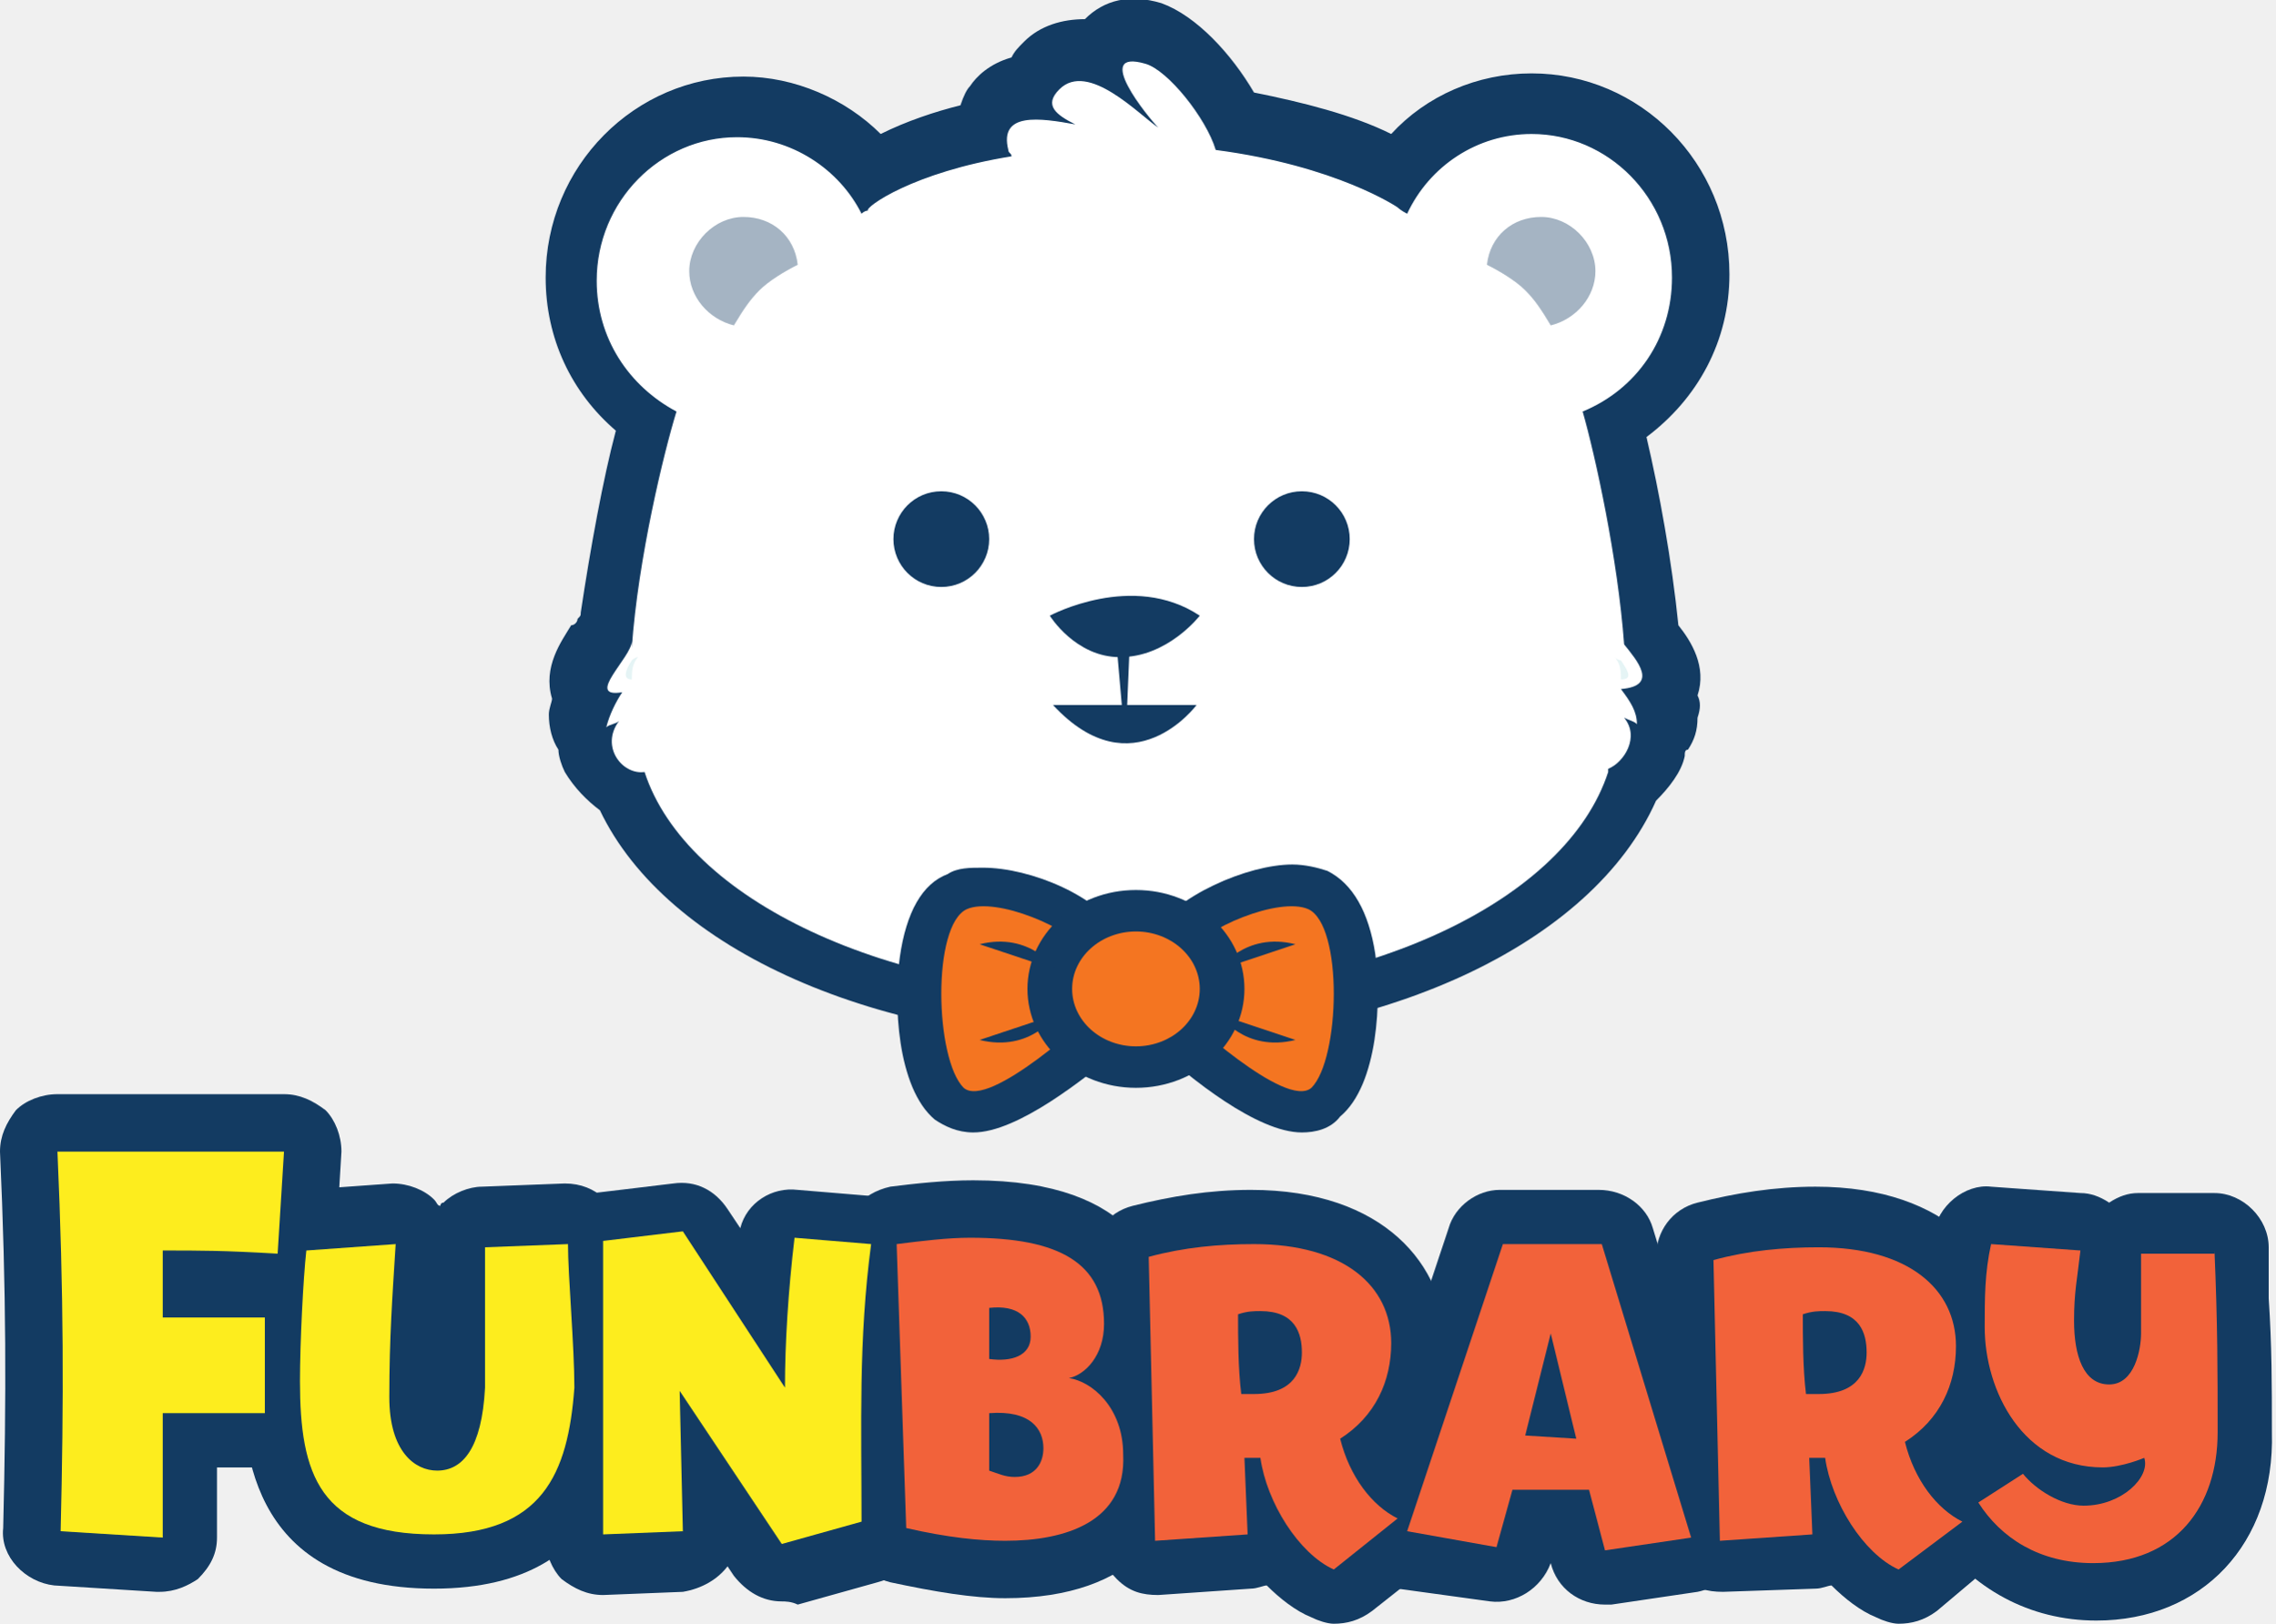
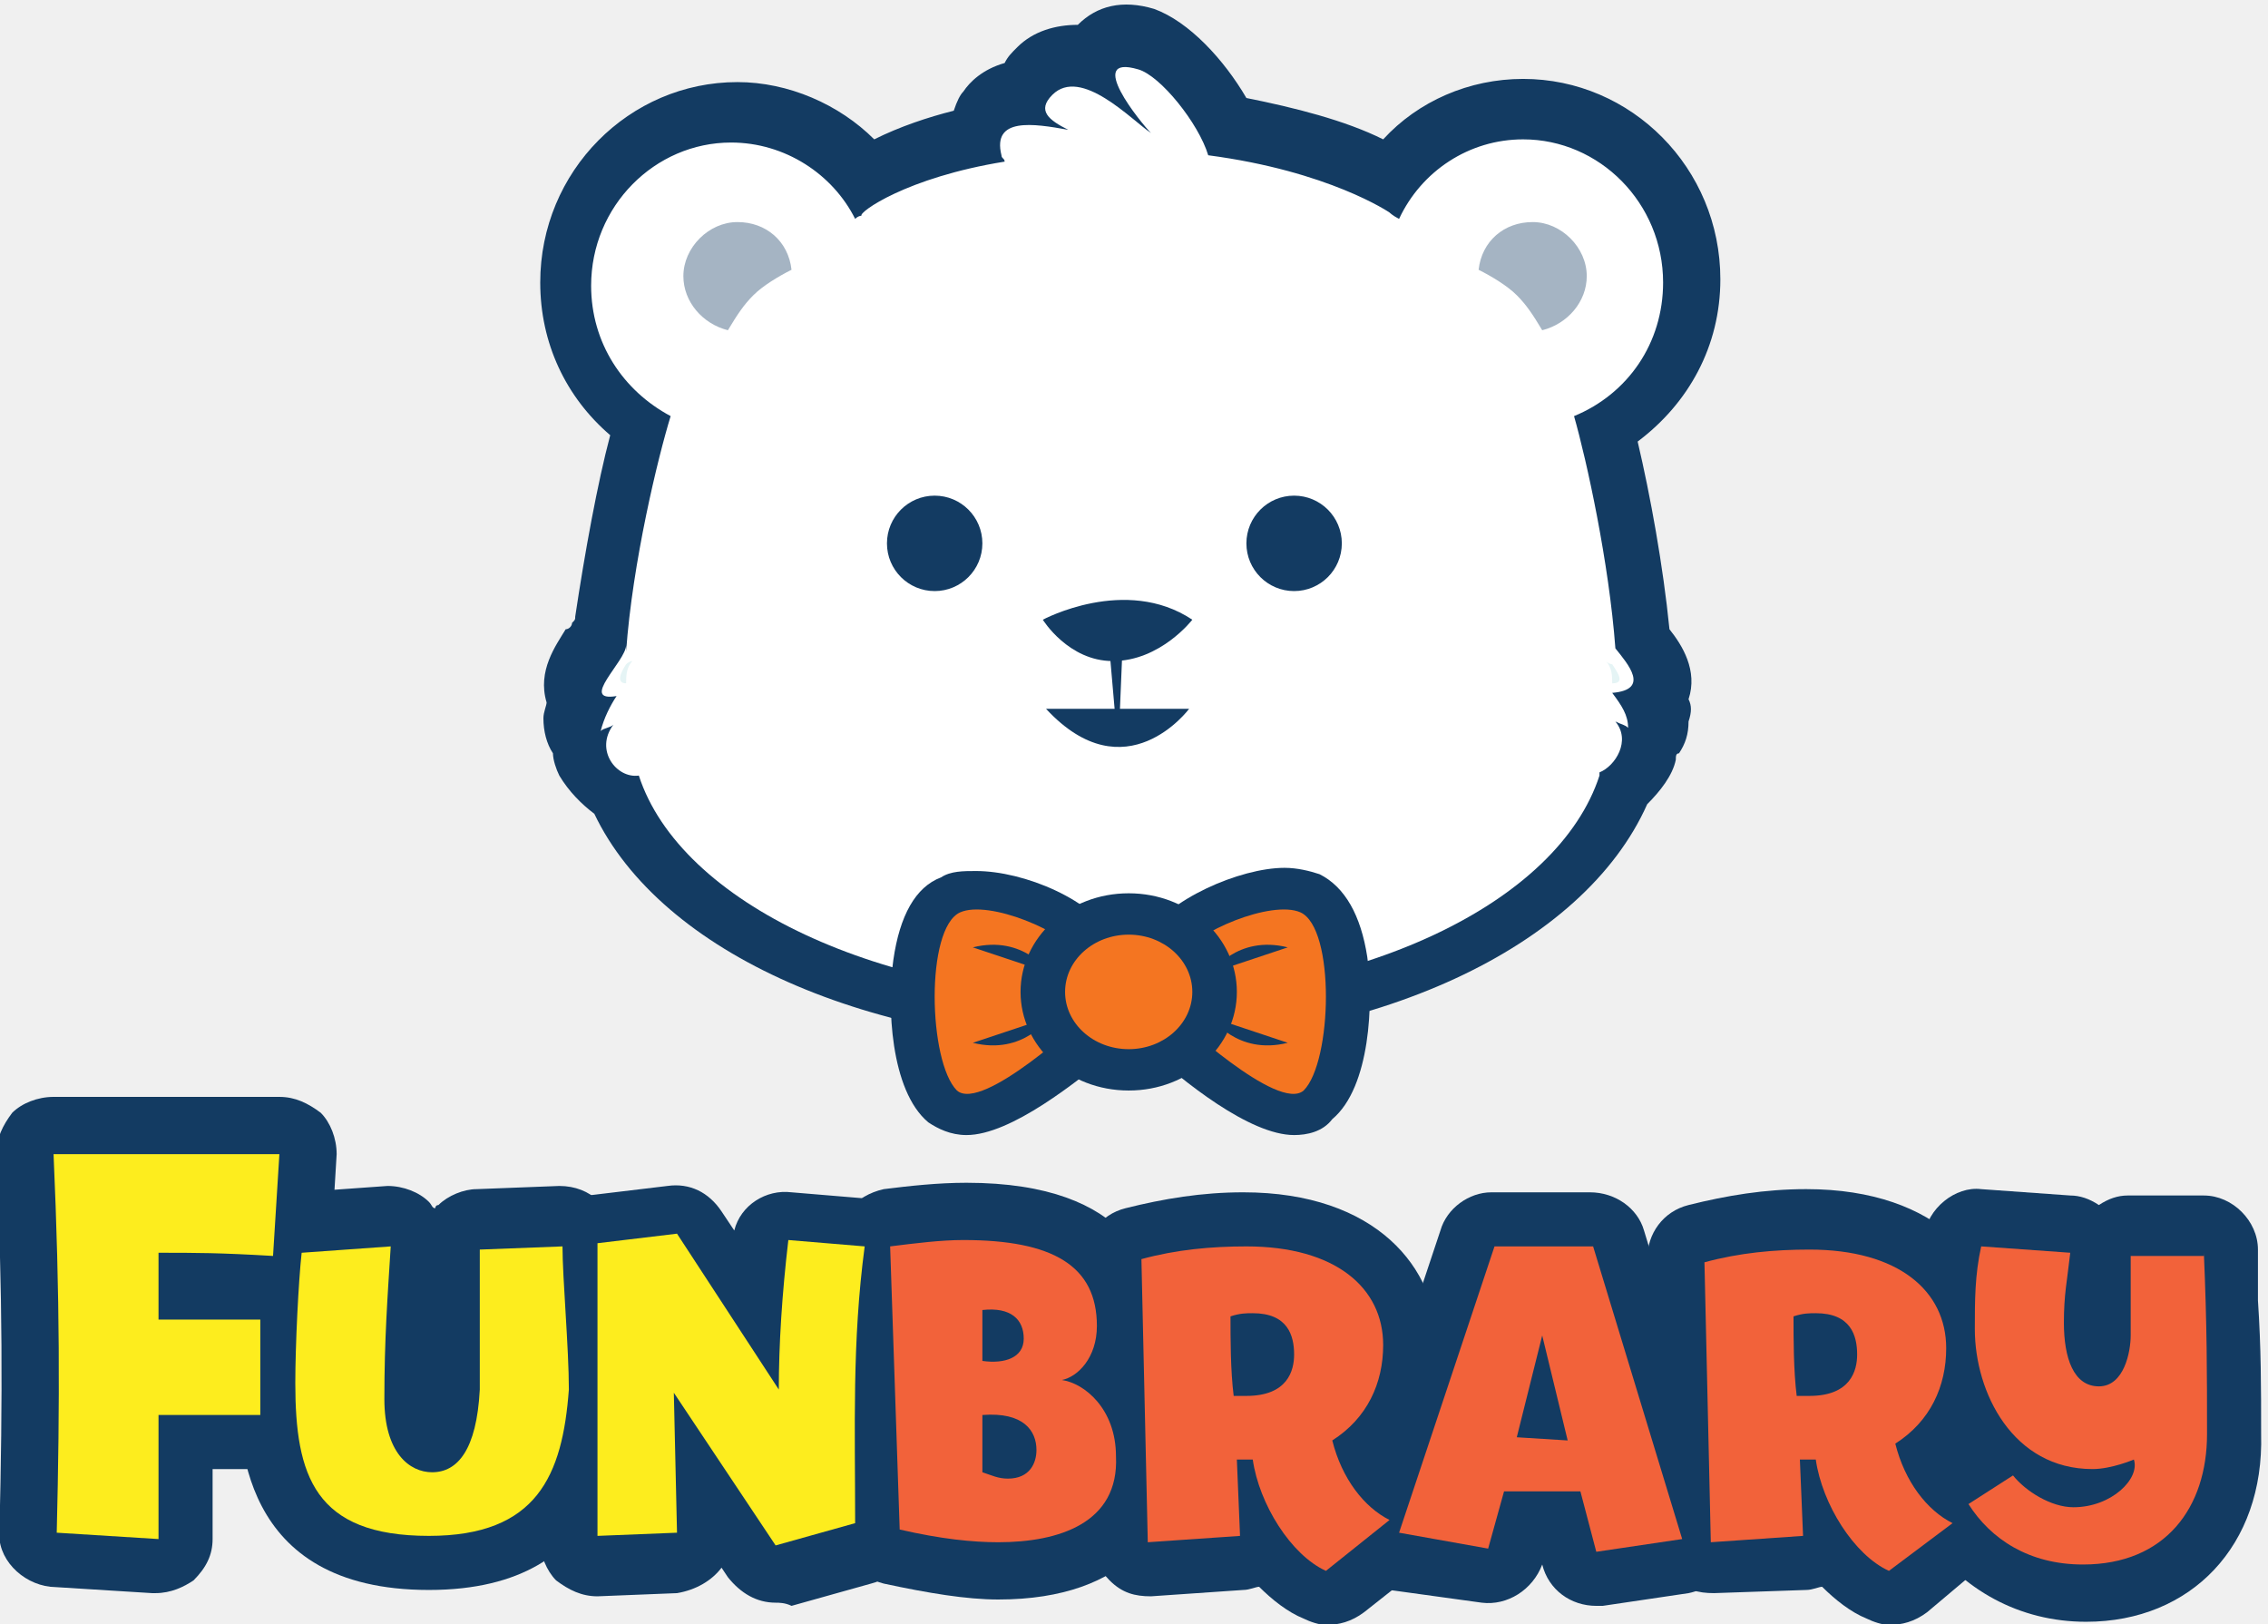
- <svg xmlns="http://www.w3.org/2000/svg" version="1.1" id="Layer_1" x="0px" y="0px" viewBox="0 0 71.3 50.9" enable-background="new 0 0 71.3 50.9" xml:space="preserve">
+ <svg xmlns="http://www.w3.org/2000/svg" version="1.1" id="Layer_1" x="0px" y="0px" width="612px" height="438px" viewBox="0 177 612 438" enable-background="new 0 177 612 438" xml:space="preserve">
  <g>
    <g>
      <g>
-         <path fill="#133B62" d="M5,49.9c0,0-0.1,0-0.1,0l-3.2-0.2c-0.9-0.1-1.7-0.9-1.6-1.8c0.1-4.1,0.1-7.4-0.1-11.8     c0-0.5,0.2-0.9,0.5-1.3c0.3-0.3,0.8-0.5,1.3-0.5l7.1,0c0,0,0,0,0,0c0.5,0,0.9,0.2,1.3,0.5c0.3,0.3,0.5,0.8,0.5,1.3l-0.2,3.3     c0,0.5-0.2,0.9-0.5,1.2C10,40.8,10,41,10,41.3v3c0,1-0.8,1.7-1.7,1.7c-0.5,0-1,0-1.5,0c0,0.3,0,0.5,0,0.8c0,0.4,0,0.8,0,1.4     c0,0.5-0.2,0.9-0.6,1.3C5.9,49.7,5.5,49.9,5,49.9z M3.6,42.3c0,0.3,0,0.6,0,1c0.1-0.2,0.3-0.4,0.5-0.5c-0.1-0.1-0.2-0.1-0.3-0.2     C3.8,42.5,3.7,42.4,3.6,42.3z M3.6,37.8c0,0.2,0,0.4,0,0.6c0.1-0.2,0.3-0.4,0.5-0.6L3.6,37.8z" />
-         <path fill="#133B62" d="M13.6,49.8c-6,0-6-4.8-6-6.6c0-0.9,0.1-2,0.1-3c0-0.5,0-0.9,0.1-1.2c0-0.9,0.7-1.6,1.7-1.7l2.8-0.2     c0.5,0,1,0.2,1.3,0.5c0.1,0.1,0.1,0.2,0.2,0.2c0,0,0-0.1,0.1-0.1c0.3-0.3,0.8-0.5,1.2-0.5l2.6-0.1c1,0,1.7,0.7,1.8,1.7l0,0.8     c0.1,1.2,0.1,2.7,0.1,3.8C19.5,45,19.5,49.8,13.6,49.8z" />
-         <path fill="#133B62" d="M24.5,50.2c-0.6,0-1.1-0.3-1.5-0.8l-0.2-0.3c-0.3,0.4-0.8,0.7-1.4,0.8l-2.5,0.1c-0.5,0-0.9-0.2-1.3-0.5     c-0.3-0.3-0.5-0.8-0.5-1.2l0-9.2c0-0.9,0.6-1.6,1.5-1.7l2.5-0.3c0.7-0.1,1.3,0.2,1.7,0.8l0.4,0.6c0.2-0.8,1-1.3,1.8-1.2l2.4,0.2     c0.5,0,0.9,0.3,1.2,0.6c0.3,0.4,0.4,0.8,0.4,1.3c-0.3,2.7-0.3,5.1-0.2,7.8l0,0.7c0,0.8-0.5,1.5-1.3,1.7l-2.5,0.7     C24.8,50.2,24.6,50.2,24.5,50.2z M24.5,45.2l0.8,1.2l0,0c0-0.4,0-0.9,0-1.3c-0.1,0-0.2,0.1-0.3,0.1     C24.8,45.2,24.7,45.2,24.5,45.2z M20.5,40.7l0,1.4c0.1,0,0.2-0.1,0.3-0.1c0.2-0.1,0.4-0.1,0.5-0.1L20.5,40.7z" />
-         <path fill="#133B62" d="M31.5,50.1c-1,0-2.2-0.2-3.6-0.5c-0.8-0.2-1.3-0.9-1.3-1.7l-0.2-8.9c0-0.9,0.6-1.6,1.5-1.8     c0.8-0.1,1.7-0.2,2.6-0.2c5.2,0,6,2.8,6,4.4c0,0.5-0.1,1-0.3,1.4c0.5,0.7,0.9,1.6,0.9,2.7C37.1,47.8,35.6,50.1,31.5,50.1z" />
-         <path fill="#133B62" d="M41.8,50.9c-0.2,0-0.5-0.1-0.7-0.2c-0.5-0.2-1-0.6-1.4-1c-0.1,0-0.3,0.1-0.5,0.1l-2.9,0.2     c-0.5,0-0.9-0.1-1.3-0.5c-0.3-0.3-0.6-0.8-0.6-1.2l-0.2-8.8c0-0.8,0.5-1.5,1.3-1.7c1.2-0.3,2.4-0.5,3.7-0.5     c4.2,0,6.1,2.4,6.1,4.8c0,1.3-0.5,2.6-1.3,3.5c0.2,0.2,0.3,0.4,0.6,0.5c0.5,0.3,0.8,0.8,0.9,1.4c0.1,0.6-0.2,1.1-0.6,1.5L43,50.5     C42.6,50.8,42.2,50.9,41.8,50.9z" />
-         <path fill="#133B62" d="M59.5,50.9c-0.2,0-0.5-0.1-0.7-0.2c-0.5-0.2-1-0.6-1.4-1c-0.1,0-0.3,0.1-0.5,0.1L54,49.9     c-0.5,0-0.9-0.1-1.3-0.5c-0.3-0.3-0.5-0.8-0.6-1.2l-0.2-8.8c0-0.8,0.5-1.5,1.3-1.7c1.2-0.3,2.4-0.5,3.7-0.5     c4.2,0,6.1,2.4,6.1,4.8c0,1.3-0.5,2.6-1.3,3.5c0.2,0.2,0.3,0.4,0.6,0.5c0.5,0.3,0.8,0.8,0.9,1.4c0.1,0.6-0.2,1.1-0.6,1.5     l-1.9,1.6C60.3,50.8,59.9,50.9,59.5,50.9z" />
-         <path fill="#133B62" d="M65.7,50.8c-2.1,0-3.9-1-5.1-2.7c-0.3-0.4-0.4-0.9-0.3-1.3c0.1-0.5,0.4-0.9,0.8-1.1l0.4-0.3     c-0.7-1.1-1.1-2.4-1.1-3.8c0-0.8,0-1.8,0.2-2.9c0.1-0.9,1-1.6,1.8-1.5l2.8,0.2c0.3,0,0.6,0.1,0.9,0.3c0.3-0.2,0.6-0.3,0.9-0.3     h2.4c0.9,0,1.7,0.8,1.7,1.7l0,1.6c0.1,1.5,0.1,2.7,0.1,4.2C71.3,48.4,69,50.8,65.7,50.8z" />
-         <path fill="#133B62" d="M50.3,50.3c-0.8,0-1.5-0.5-1.7-1.3v0c-0.3,0.8-1.1,1.3-1.9,1.2l-2.9-0.4c-0.5-0.1-1-0.4-1.2-0.8     c-0.3-0.4-0.3-1-0.2-1.5l3-9c0.2-0.7,0.9-1.2,1.6-1.2l3.1,0c0.8,0,1.5,0.5,1.7,1.2l2.8,9.2c0.1,0.5,0.1,1-0.2,1.4     c-0.3,0.4-0.7,0.7-1.2,0.8l-2.7,0.4C50.4,50.3,50.4,50.3,50.3,50.3z" />
+         <path fill="#133B62" d="M41.917,606.865h-0.858l-27.467-1.717C5.867,604.29-1,597.424-0.142,589.698     C0.717,554.506,0.717,526.181-1,488.414c0-4.292,1.717-7.726,4.292-11.159c2.575-2.574,6.867-4.291,11.159-4.291h60.942l0,0     c4.292,0,7.725,1.717,11.159,4.291c2.575,2.575,4.292,6.867,4.292,11.159l-1.717,28.325c0,4.292-1.716,7.725-4.292,10.3     c0,1.717,0,3.434,0,6.009v25.75c0,8.584-6.867,14.592-14.592,14.592c-4.292,0-8.583,0-12.875,0c0,2.575,0,4.292,0,6.867     c0,3.434,0,6.866,0,12.017c0,4.292-1.716,7.726-5.15,11.158C49.642,605.148,46.209,606.865,41.917,606.865z M29.9,541.631     c0,2.575,0,5.15,0,8.584c0.858-1.717,2.575-3.434,4.292-4.292c-0.858-0.858-1.716-0.858-2.575-1.717     C31.617,543.348,30.759,542.489,29.9,541.631z M29.9,503.006c0,1.717,0,3.434,0,5.149c0.858-1.717,2.575-3.433,4.292-5.149H29.9z     " />
+         <path fill="#133B62" d="M115.735,606.007c-51.5,0-51.5-41.2-51.5-56.65c0-7.726,0.858-17.167,0.858-25.751     c0-4.291,0-7.725,0.858-10.3c0-7.725,6.009-13.733,14.592-14.592l24.033-1.717c4.292,0,8.583,1.717,11.159,4.292     c0.858,0.858,0.858,1.717,1.717,1.717c0,0,0-0.858,0.858-0.858c2.575-2.575,6.867-4.292,10.3-4.292l22.317-0.858     c8.583,0,14.592,6.009,15.45,14.592v6.867c0.858,10.3,0.858,23.175,0.858,32.617     C166.377,564.807,166.377,606.007,115.735,606.007z" />
+         <path fill="#133B62" d="M209.294,609.44c-5.15,0-9.442-2.575-12.875-6.867l-1.717-2.574c-2.575,3.433-6.867,6.008-12.017,6.866     l-21.459,0.858c-4.292,0-7.725-1.717-11.158-4.292c-2.575-2.575-4.292-6.866-4.292-10.3v-78.968     c0-7.726,5.15-13.733,12.875-14.592l21.458-2.575c6.008-0.858,11.158,1.717,14.592,6.867l3.434,5.149     c1.716-6.866,8.583-11.158,15.45-10.3l20.6,1.717c4.292,0,7.725,2.575,10.3,5.149c2.575,3.434,3.433,6.867,3.433,11.159     c-2.575,23.175-2.575,43.775-1.717,66.95v6.009c0,6.867-4.292,12.875-11.158,14.592l-21.458,6.009     C211.87,609.44,210.153,609.44,209.294,609.44z M209.294,566.523l6.867,10.3l0,0c0-3.434,0-7.726,0-11.158     c-0.858,0-1.717,0.858-2.575,0.858C211.87,566.523,211.011,566.523,209.294,566.523z M174.961,527.897v12.017     c0.858,0,1.716-0.858,2.575-0.858c1.717-0.858,3.434-0.858,4.292-0.858L174.961,527.897z" />
+         <path fill="#133B62" d="M269.379,608.582c-8.583,0-18.884-1.717-30.901-4.292c-6.867-1.717-11.158-7.725-11.158-14.592     l-1.717-76.393c0-7.725,5.15-13.733,12.875-15.45c6.867-0.858,14.592-1.717,22.317-1.717c44.633,0,51.5,24.034,51.5,37.768     c0,4.291-0.858,8.583-2.575,12.017c4.292,6.009,7.726,13.733,7.726,23.176C317.446,588.84,304.57,608.582,269.379,608.582z" />
+         <path fill="#133B62" d="M357.788,615.449c-1.717,0-4.292-0.858-6.009-1.717c-4.291-1.717-8.583-5.15-12.017-8.584     c-0.858,0-2.575,0.858-4.292,0.858l-24.892,1.717c-4.292,0-7.725-0.858-11.158-4.292c-2.575-2.575-5.15-6.866-5.15-10.3     l-1.717-75.534c0-6.867,4.292-12.875,11.159-14.592c10.3-2.575,20.6-4.292,31.758-4.292c36.051,0,52.359,20.601,52.359,41.2     c0,11.159-4.292,22.317-11.158,30.042c1.717,1.717,2.575,3.434,5.15,4.292c4.291,2.575,6.866,6.867,7.725,12.017     c0.858,5.15-1.717,9.442-5.15,12.876l-16.309,12.875C364.655,614.591,361.222,615.449,357.788,615.449z" />
+         <path fill="#133B62" d="M509.715,615.449c-1.717,0-4.291-0.858-6.008-1.717c-4.292-1.717-8.584-5.15-12.017-8.584     c-0.858,0-2.575,0.858-4.292,0.858l-24.893,0.858c-4.291,0-7.725-0.858-11.158-4.292c-2.575-2.574-4.292-6.866-5.15-10.3     l-1.716-75.534c0-6.867,4.291-12.875,11.158-14.592c10.3-2.575,20.601-4.292,31.759-4.292c36.051,0,52.359,20.601,52.359,41.2     c0,11.159-4.292,22.317-11.159,30.042c1.717,1.717,2.575,3.434,5.15,4.292c4.292,2.575,6.866,6.867,7.725,12.017     c0.858,5.15-1.716,9.442-5.149,12.876l-16.309,13.733C516.582,614.591,513.148,615.449,509.715,615.449z" />
+         <path fill="#133B62" d="M562.933,614.591c-18.025,0-33.476-8.584-43.775-23.176c-2.575-3.434-3.434-7.725-2.575-11.158     c0.858-4.292,3.434-7.726,6.867-9.442l3.433-2.574c-6.008-9.442-9.441-20.601-9.441-32.617c0-6.867,0-15.45,1.717-24.893     c0.858-7.725,8.583-13.733,15.45-12.875l24.033,1.717c2.575,0,5.15,0.858,7.726,2.575c2.575-1.717,5.149-2.575,7.725-2.575     h20.601c7.726,0,14.592,6.867,14.592,14.592v13.733c0.858,12.875,0.858,23.176,0.858,36.051     C611,593.99,591.258,614.591,562.933,614.591z" />
+         <path fill="#133B62" d="M430.747,610.299c-6.866,0-12.875-4.292-14.592-11.158l0,0c-2.574,6.866-9.441,11.158-16.309,10.3     l-24.892-3.434c-4.292-0.858-8.583-3.434-10.3-6.866c-2.575-3.434-2.575-8.584-1.717-12.876l25.75-77.251     c1.717-6.008,7.726-10.3,13.733-10.3h26.609c6.866,0,12.875,4.292,14.592,10.3l24.033,78.968     c0.858,4.292,0.858,8.584-1.717,12.018c-2.575,3.433-6.008,6.008-10.3,6.866l-23.176,3.434     C431.605,610.299,431.605,610.299,430.747,610.299z" />
      </g>
      <g>
-         <path fill="#FDED1E" d="M8.7,39.3c-1.7-0.1-2.4-0.1-3.6-0.1l0,2.1c0.8,0,2.3,0,3.2,0v3c-1.2,0-2.4,0-3.2,0c0,1.6,0,2,0,3.9     l-3.2-0.2c0.1-4.1,0.1-7.4-0.1-11.9l7.1,0L8.7,39.3z" />
-         <path fill="#FDED1E" d="M13.6,48.1c-3.6,0-4.2-1.9-4.2-4.8c0-1.2,0.1-3.2,0.2-4.1l2.8-0.2c-0.1,1.6-0.2,2.9-0.2,4.8     c0,1.7,0.8,2.3,1.5,2.3c0.8,0,1.4-0.7,1.5-2.6c0-1.6,0-3.4,0-4.4l2.6-0.1c0,1,0.2,3.2,0.2,4.5C17.8,46.2,17,48.1,13.6,48.1z" />
-         <path fill="#FDED1E" d="M27,47.7l-2.5,0.7l-3.2-4.8l0.1,4.4l-2.5,0.1l0-9.2l2.5-0.3l3.2,4.9c0-1.4,0.1-3,0.3-4.7l2.4,0.2     C26.9,42,27,44.7,27,47.7z" />
-         <path fill="#F2623A" d="M31.5,48.3c-0.8,0-1.8-0.1-3.1-0.4L28.1,39c0.8-0.1,1.6-0.2,2.3-0.2c2.8,0,4.2,0.8,4.2,2.7     c0,1-0.6,1.6-1.1,1.7c0.7,0.1,1.7,0.9,1.7,2.4C35.3,47.7,33.4,48.3,31.5,48.3z M31,41v1.6c0.7,0.1,1.3-0.1,1.3-0.7     C32.3,41.3,31.9,40.9,31,41z M31,44.3v1.8c0.3,0.1,0.5,0.2,0.8,0.2c0.7,0,0.9-0.5,0.9-0.9C32.7,44.8,32.3,44.2,31,44.3z" />
-         <path fill="#F2623A" d="M41.8,49.2c-1.1-0.5-2.1-2.1-2.3-3.5c-0.2,0-0.3,0-0.5,0l0.1,2.4l-2.9,0.2L36,39.4     c1.1-0.3,2.2-0.4,3.3-0.4c2.8,0,4.3,1.3,4.3,3.1c0,1.2-0.5,2.3-1.6,3c0.3,1.2,1,2.1,1.8,2.5L41.8,49.2z M39.5,41.1     c-0.2,0-0.4,0-0.7,0.1c0,0.7,0,1.7,0.1,2.5c0.1,0,0.3,0,0.4,0c1.3,0,1.5-0.8,1.5-1.3C40.8,41.8,40.6,41.1,39.5,41.1z" />
-         <path fill="#F2623A" d="M59.5,49.2c-1.1-0.5-2.1-2.1-2.3-3.5c-0.2,0-0.3,0-0.5,0l0.1,2.4l-2.9,0.2l-0.2-8.8     c1.1-0.3,2.2-0.4,3.3-0.4c2.8,0,4.3,1.3,4.3,3.1c0,1.2-0.5,2.3-1.6,3c0.3,1.2,1,2.1,1.8,2.5L59.5,49.2z M57.2,41.1     c-0.2,0-0.4,0-0.7,0.1c0,0.7,0,1.7,0.1,2.5c0.1,0,0.3,0,0.4,0c1.3,0,1.5-0.8,1.5-1.3C58.5,41.8,58.3,41.1,57.2,41.1z" />
-         <path fill="#F2623A" d="M69.4,39.2c0.1,2.3,0.1,3.8,0.1,5.7c0,2.3-1.3,4.1-3.9,4.1c-1.7,0-2.9-0.8-3.6-1.9l1.4-0.9     c0.4,0.5,1.2,1,1.9,1c1.2,0,2.1-0.9,1.9-1.5c0,0-0.7,0.3-1.3,0.3c-2.5,0-3.7-2.4-3.7-4.4c0-0.9,0-1.7,0.2-2.6l2.8,0.2     c-0.1,0.9-0.2,1.3-0.2,2.2c0,1.1,0.3,2,1.1,2c0.8,0,1-1.1,1-1.6c0-1.1,0-1.3,0-2.5H69.4z" />
-         <path fill="#F2623A" d="M50.3,48.6l-0.5-1.9l-2.4,0l-0.5,1.8L44.1,48l3-9l3.1,0l2.8,9.2L50.3,48.6z M48.6,41.8L47.8,45l1.6,0.1     L48.6,41.8z" />
+         <path fill="#FDED1E" d="M73.676,515.881c-14.592-0.858-20.6-0.858-30.9-0.858v18.025c6.867,0,19.742,0,27.467,0v25.75     c-10.3,0-20.601,0-27.467,0c0,13.733,0,17.167,0,33.476l-27.467-1.717c0.858-35.192,0.858-63.518-0.858-102.143h60.942     L73.676,515.881z" />
+         <path fill="#FDED1E" d="M115.735,591.415c-30.9,0-36.05-16.309-36.05-41.2c0-10.301,0.858-27.468,1.716-35.192l24.034-1.717     c-0.858,13.733-1.716,24.892-1.716,41.2c0,14.592,6.867,19.742,12.875,19.742c6.867,0,12.017-6.008,12.875-22.316     c0-13.734,0-29.185,0-37.768l22.317-0.858c0,8.583,1.717,27.467,1.717,38.626C151.785,575.106,144.918,591.415,115.735,591.415z" />
+         <path fill="#FDED1E" d="M230.753,587.981l-21.458,6.009l-27.467-41.2l0.858,37.767l-21.459,0.858v-78.968l21.459-2.575     l27.467,42.06c0-12.018,0.858-25.751,2.575-40.343l20.6,1.717C229.895,539.056,230.753,562.231,230.753,587.981z" />
+         <path fill="#F2623A" d="M269.379,593.132c-6.867,0-15.45-0.858-26.609-3.434l-2.575-76.393     c6.867-0.858,13.734-1.717,19.742-1.717c24.034,0,36.05,6.867,36.05,23.176c0,8.583-5.15,13.733-9.442,14.592     c6.009,0.858,14.592,7.725,14.592,20.6C301.996,587.981,285.687,593.132,269.379,593.132z M265.087,530.473v13.733     c6.008,0.858,11.159-0.858,11.159-6.009C276.246,533.048,272.812,529.614,265.087,530.473z M265.087,558.798v15.45     c2.575,0.858,4.292,1.717,6.867,1.717c6.008,0,7.725-4.292,7.725-7.725C279.679,563.09,276.246,557.939,265.087,558.798z" />
+         <path fill="#F2623A" d="M357.788,600.856c-9.441-4.291-18.025-18.024-19.742-30.042c-1.717,0-2.574,0-4.291,0l0.858,20.601     l-24.893,1.717l-1.717-76.393c9.442-2.575,18.884-3.434,28.325-3.434c24.034,0,36.909,11.158,36.909,26.608     c0,10.301-4.292,19.742-13.733,25.751c2.575,10.3,8.583,18.025,15.45,21.458L357.788,600.856z M338.046,531.331     c-1.717,0-3.433,0-6.008,0.858c0,6.008,0,14.592,0.858,21.458c0.858,0,2.574,0,3.433,0c11.159,0,12.876-6.866,12.876-11.158     C349.205,537.34,347.488,531.331,338.046,531.331z" />
+         <path fill="#F2623A" d="M509.715,600.856c-9.441-4.291-18.024-18.024-19.741-30.042c-1.717,0-2.575,0-4.292,0l0.858,20.601     l-24.893,1.717l-1.716-75.534c9.441-2.575,18.883-3.434,28.325-3.434c24.033,0,36.908,11.158,36.908,26.608     c0,10.301-4.291,19.742-13.733,25.751c2.575,10.3,8.584,18.025,15.45,21.458L509.715,600.856z M489.974,531.331     c-1.717,0-3.434,0-6.009,0.858c0,6.008,0,14.592,0.858,21.458c0.858,0,2.575,0,3.434,0c11.158,0,12.875-6.866,12.875-11.158     C501.132,537.34,499.415,531.331,489.974,531.331z" />
+         <path fill="#F2623A" d="M594.691,515.022c0.858,19.742,0.858,32.617,0.858,48.926c0,19.742-11.158,35.192-33.476,35.192     c-14.592,0-24.892-6.867-30.9-16.309l12.017-7.726c3.434,4.292,10.301,8.584,16.309,8.584c10.301,0,18.025-7.726,16.309-12.876     c0,0-6.008,2.575-11.158,2.575c-21.459,0-31.759-20.601-31.759-37.767c0-7.726,0-14.592,1.717-22.317l24.033,1.717     c-0.858,7.725-1.717,11.158-1.717,18.884c0,9.441,2.575,17.167,9.442,17.167c6.866,0,8.583-9.442,8.583-13.733     c0-9.442,0-11.159,0-21.459h19.742V515.022z" />
+         <path fill="#F2623A" d="M430.747,595.707l-4.291-16.309h-20.601l-4.292,15.45l-24.033-4.292l25.75-77.251h26.608l24.034,78.968     L430.747,595.707z M416.155,537.34l-6.866,27.467l13.733,0.858L416.155,537.34z" />
      </g>
      <g>
        <g>
-           <path fill="#133B62" d="M39.5,23.5c0.5-0.7,0.6-1.7,0.2-2.5c0-0.1-0.1-0.2-0.2-0.3c0,0,0,0,0-0.1c0.4,0.1,0.8,0.2,1.2,0.2      c2.2,0,3.9-1.8,3.9-3.9c0-2.2-1.8-3.9-3.9-3.9c-2,0-3.6,1.5-3.9,3.4c-0.5-0.1-1-0.2-1.5-0.2c-0.8,0-1.4,0.1-2,0.3      c-0.2-2-1.9-3.5-3.9-3.5c-2.2,0-3.9,1.8-3.9,3.9c0,2.2,1.8,3.9,3.9,3.9c0.5,0,0.9-0.1,1.3-0.2c0,0.1,0.1,0.1,0.1,0.2      c-0.1,0.1-0.1,0.2-0.2,0.3c-0.4,0.9-0.2,1.9,0.4,2.6c1.5,1.7,3.1,2,4.1,2C37.8,25.7,39.3,23.7,39.5,23.5z M40.8,16      c0.5,0,0.9,0.4,0.9,0.9c0,0.5-0.4,0.9-0.9,0.9c-0.5,0-0.9-0.4-0.9-0.9C39.8,16.4,40.3,16,40.8,16z M29.5,17.9      c-0.5,0-0.9-0.4-0.9-0.9c0-0.5,0.4-0.9,0.9-0.9c0.5,0,0.9,0.4,0.9,0.9C30.4,17.5,30,17.9,29.5,17.9z" />
+           <path fill="#133B62" d="M338.046,380.262c4.292-6.008,5.15-14.592,1.717-21.458c0-0.858-0.858-1.717-1.717-2.575      c0,0,0,0,0-0.858c3.434,0.858,6.867,1.717,10.301,1.717c18.884,0,33.476-15.45,33.476-33.476      c0-18.883-15.45-33.476-33.476-33.476c-17.167,0-30.9,12.875-33.476,29.184c-4.292-0.858-8.584-1.717-12.875-1.717      c-6.867,0-12.017,0.858-17.167,2.575c-1.717-17.167-16.309-30.042-33.476-30.042c-18.884,0-33.476,15.45-33.476,33.476      c0,18.884,15.45,33.476,33.476,33.476c4.292,0,7.725-0.858,11.158-1.717c0,0.858,0.858,0.858,0.858,1.717      c-0.858,0.858-0.858,1.717-1.717,2.575c-3.433,7.725-1.716,16.309,3.434,22.317c12.875,14.591,26.609,17.167,35.192,17.167      C323.454,399.146,336.329,381.979,338.046,380.262z M349.205,315.886c4.291,0,7.725,3.434,7.725,7.725      c0,4.292-3.434,7.725-7.725,7.725c-4.292,0-7.726-3.433-7.726-7.725C340.621,319.32,344.913,315.886,349.205,315.886z       M252.212,332.195c-4.292,0-7.725-3.433-7.725-7.725c0-4.292,3.433-7.725,7.725-7.725c4.292,0,7.725,3.434,7.725,7.725      C259.937,328.762,256.503,332.195,252.212,332.195z" />
        </g>
        <g>
-           <path fill="#133B62" d="M53.2,21.8c0.3-0.9-0.2-1.7-0.6-2.2c-0.2-2-0.6-4.2-1-5.9c1.6-1.2,2.6-3,2.6-5.1c0-3.5-2.8-6.3-6.2-6.3      c-1.7,0-3.3,0.7-4.4,1.9c-1.2-0.6-2.8-1-4.3-1.3c-0.7-1.2-1.8-2.4-2.9-2.8C35.4-0.2,34.6,0,34,0.6c-0.7,0-1.4,0.2-1.9,0.7      c-0.2,0.2-0.3,0.3-0.4,0.5C31,2,30.6,2.4,30.4,2.7c-0.1,0.1-0.2,0.3-0.3,0.6c-0.8,0.2-1.7,0.5-2.5,0.9c-1.1-1.1-2.7-1.8-4.3-1.8      c-3.4,0-6.2,2.8-6.2,6.3c0,1.9,0.8,3.6,2.2,4.8c-0.4,1.5-0.8,3.7-1.1,5.7c0,0.1,0,0.1-0.1,0.2c0,0.1-0.1,0.2-0.2,0.2      c-0.3,0.5-0.9,1.3-0.6,2.3c0,0.1-0.1,0.3-0.1,0.5c0,0.4,0.1,0.8,0.3,1.1c0,0.2,0.1,0.5,0.2,0.7c0.3,0.5,0.7,0.9,1.1,1.2      c2.1,4.4,8.7,7.3,16.5,7.3c8,0,14.6-3.1,16.6-7.6c0.4-0.4,0.8-0.9,0.9-1.4c0-0.1,0-0.2,0.1-0.2c0.2-0.3,0.3-0.6,0.3-1      C53.3,22.2,53.3,22,53.2,21.8C53.2,21.9,53.2,21.8,53.2,21.8z M49.4,22.6c-0.1,0.1-0.1,0.1-0.2,0.2c0,0-0.1,0.1-0.1,0.1      c-0.1,0.2-0.2,0.3-0.3,0.5c-0.9,2.8-6.2,5.8-13.5,5.8c-7.3,0-12.6-2.9-13.5-5.8c-0.1-0.4-0.4-0.7-0.7-0.9c0-0.2,0-0.4,0-0.6      c0.1-0.2,0.1-0.5,0-0.7c0.2-0.3,0.3-0.6,0.4-1c0.2-2.6,1-5.7,1.4-7c0.1-0.5,0.1-0.9-0.1-1.3c0.1,0,0.2,0,0.3,0      c0.7,0,1.3-0.4,1.6-1c0.1-0.2,0.2-0.4,0.4-0.5c0.2-0.2,0.4-0.3,0.6-0.4c0.7-0.3,1.1-1,1.1-1.7c0,0,0,0,0,0      c0.5,0.1,1.1,0,1.5-0.4l0.2-0.1c0,0,0.1,0,0.1-0.1c0.3-0.2,1.4-0.8,3.6-1.2c0.5-0.1,1-0.5,1.2-1c0,0,0,0,0,0c0,0,0,0,0.1,0      C34,5.5,34.6,5.3,35,5c0.2,0.1,0.4,0.3,0.5,0.4c0.4,0.2,0.8,0.3,1.3,0.2c0.3,0.4,0.7,0.6,1.2,0.7c2.8,0.4,4.4,1.2,4.7,1.4      c0,0,0,0,0,0l0.2,0.2c0.4,0.4,1,0.5,1.5,0.4c0.1,0,0.3-0.1,0.4-0.1c0,0.7,0.4,1.4,1.1,1.7c0.2,0.1,0.5,0.2,0.6,0.4      c0.2,0.2,0.3,0.3,0.4,0.5c0.2,0.5,0.7,0.9,1.3,1c-0.3,0.4-0.4,0.9-0.3,1.5c0.4,1.4,1,4.6,1.2,7c0,0.2,0.1,0.4,0.2,0.6      c-0.1,0.3-0.1,0.6,0,0.9C49.3,22.1,49.3,22.3,49.4,22.6z" />
+           <path fill="#133B62" d="M455.64,365.67c2.575-7.725-1.717-14.592-5.15-18.884c-1.717-17.167-5.149-36.05-8.583-50.642      c13.733-10.3,22.316-25.75,22.316-43.776c0-30.042-24.033-54.076-53.217-54.076c-14.592,0-28.325,6.009-37.768,16.309      c-10.3-5.15-24.033-8.583-36.909-11.158c-6.008-10.3-15.45-20.601-24.892-24.034c-8.583-2.575-15.45-0.858-20.6,4.292      c-6.008,0-12.017,1.717-16.309,6.008c-1.717,1.717-2.575,2.575-3.434,4.292c-6.008,1.716-9.442,5.15-11.158,7.725      c-0.858,0.858-1.717,2.575-2.575,5.15c-6.867,1.717-14.592,4.292-21.458,7.725c-9.442-9.442-23.175-15.45-36.909-15.45      c-29.184,0-53.217,24.034-53.217,54.076c0,16.309,6.867,30.9,18.884,41.201c-3.434,12.875-6.867,31.759-9.442,48.926      c0,0.858,0,0.858-0.858,1.717c0,0.858-0.858,1.716-1.717,1.716c-2.575,4.292-7.725,11.159-5.15,19.742      c0,0.858-0.858,2.575-0.858,4.292c0,3.434,0.858,6.867,2.575,9.442c0,1.717,0.858,4.292,1.717,6.008      c2.575,4.292,6.008,7.725,9.441,10.3c18.025,37.768,74.676,62.66,141.627,62.66c68.667,0,125.318-26.609,142.485-65.235      c3.433-3.433,6.866-7.725,7.725-12.017c0-0.858,0-1.717,0.858-1.717c1.717-2.575,2.575-5.15,2.575-8.583      C456.498,369.104,456.498,367.387,455.64,365.67C455.64,366.529,455.64,365.67,455.64,365.67z M423.022,372.537      c-0.858,0.858-0.858,0.858-1.717,1.717l-0.858,0.858c-0.858,1.717-1.717,2.575-2.575,4.292      c-7.725,24.034-53.217,49.784-115.876,49.784c-62.66,0-108.152-24.892-115.877-49.784c-0.858-3.433-3.433-6.008-6.008-7.725      c0-1.717,0-3.433,0-5.15c0.858-1.717,0.858-4.292,0-6.008c1.717-2.575,2.575-5.15,3.433-8.583      c1.717-22.317,8.583-48.926,12.017-60.084c0.858-4.292,0.858-7.725-0.858-11.158c0.858,0,1.717,0,2.575,0      c6.008,0,11.158-3.434,13.733-8.583c0.858-1.717,1.717-3.434,3.433-4.292c1.717-1.716,3.434-2.575,5.15-3.433      c6.008-2.575,9.442-8.583,9.442-14.592l0,0c4.292,0.858,9.441,0,12.875-3.434l1.717-0.858c0,0,0.858,0,0.858-0.858      c2.575-1.716,12.017-6.867,30.9-10.3c4.292-0.858,8.583-4.292,10.3-8.583l0,0c0,0,0,0,0.858,0c4.292,0,9.442-1.717,12.875-4.292      c1.717,0.858,3.434,2.575,4.292,3.434c3.433,1.717,6.866,2.575,11.158,1.717c2.575,3.433,6.008,5.15,10.3,6.008      c24.034,3.433,37.768,10.3,40.343,12.017l0,0l1.717,1.717c3.433,3.434,8.583,4.292,12.875,3.434      c0.858,0,2.575-0.858,3.434-0.858c0,6.008,3.433,12.017,9.441,14.592c1.717,0.858,4.292,1.717,5.15,3.434      c1.716,1.716,2.574,2.575,3.433,4.292c1.717,4.292,6.009,7.725,11.159,8.583c-2.575,3.433-3.434,7.725-2.575,12.875      c3.434,12.017,8.583,39.484,10.3,60.084c0,1.717,0.858,3.434,1.717,5.15c-0.858,2.575-0.858,5.15,0,7.725      C422.164,368.246,422.164,369.962,423.022,372.537z" />
          <g>
-             <path fill="#FFFFFF" d="M50.9,20.2c-0.2-2.7-0.9-5.9-1.3-7.3c1.7-0.7,2.8-2.3,2.8-4.2c0-2.5-2-4.5-4.4-4.5       c-1.7,0-3.2,1-3.9,2.5c-0.2-0.1-0.3-0.2-0.3-0.2c0,0-1.9-1.3-5.7-1.8c-0.3-1-1.5-2.5-2.2-2.7c-1.7-0.5,0.1,1.7,0.4,2       c-0.6-0.4-2.2-2.1-3.1-1.2c-0.5,0.5-0.1,0.8,0.5,1.1c-1.1-0.2-2.4-0.4-2.1,0.8c0,0.1,0.1,0.1,0.1,0.2c-3.1,0.5-4.6,1.6-4.5,1.7       c0,0-0.1,0-0.2,0.1c-0.7-1.4-2.2-2.4-3.9-2.4c-2.4,0-4.4,2-4.4,4.5c0,1.8,1,3.3,2.5,4.1c-0.4,1.3-1.2,4.6-1.4,7.4l0-0.2       c0,0.5-1.5,1.8-0.3,1.6c-0.2,0.3-0.4,0.7-0.5,1.1c0.1-0.1,0.3-0.1,0.4-0.2c-0.6,0.8,0.1,1.7,0.8,1.6c1.3,4,7.6,7,15.1,7       c7.6,0,13.8-3,15.1-7c0,0,0,0,0-0.1c0.5-0.2,1-1,0.5-1.6c0.2,0.1,0.3,0.1,0.4,0.2c0-0.4-0.2-0.7-0.5-1.1       C52,21.5,51.3,20.7,50.9,20.2z" />
-             <path opacity="0.38" fill="#133B62" d="M23.8,9.1c0.3-0.3,0.8-0.6,1.2-0.8c-0.1-0.9-0.8-1.5-1.7-1.5c-0.9,0-1.7,0.8-1.7,1.7       c0,0.8,0.6,1.5,1.4,1.7C23.3,9.7,23.5,9.4,23.8,9.1z" />
-             <path opacity="0.38" fill="#133B62" d="M47.8,9.1c-0.3-0.3-0.8-0.6-1.2-0.8c0.1-0.9,0.8-1.5,1.7-1.5c0.9,0,1.7,0.8,1.7,1.7       c0,0.8-0.6,1.5-1.4,1.7C48.3,9.7,48.1,9.4,47.8,9.1z" />
+             <path fill="#FFFFFF" d="M435.897,351.937c-1.717-23.175-7.725-50.643-11.158-62.659c14.592-6.009,24.033-19.742,24.033-36.051       c0-21.458-17.167-38.625-37.767-38.625c-14.592,0-27.468,8.583-33.476,21.459c-1.717-0.858-2.575-1.717-2.575-1.717       s-16.309-11.159-48.926-15.45c-2.575-8.583-12.875-21.459-18.884-23.175c-14.592-4.292,0.858,14.592,3.434,17.167       c-5.15-3.433-18.883-18.025-26.608-10.3c-4.292,4.292-0.858,6.867,4.292,9.441c-9.442-1.716-20.6-3.433-18.025,6.867       c0,0.858,0.858,0.858,0.858,1.716c-26.608,4.292-39.484,13.734-38.625,14.592c0,0-0.858,0-1.717,0.858       c-6.008-12.017-18.883-20.601-33.475-20.601c-20.601,0-37.767,17.167-37.767,38.625c0,15.45,8.583,28.326,21.458,35.192       c-3.434,11.158-10.3,39.484-12.017,63.518v-1.717c0,4.292-12.875,15.45-2.575,13.733c-1.717,2.575-3.434,6.008-4.292,9.442       c0.858-0.858,2.575-0.858,3.434-1.717c-5.15,6.867,0.858,14.592,6.867,13.733c11.158,34.334,65.234,60.084,129.61,60.084       c65.234,0,118.451-25.75,129.609-60.084c0,0,0,0,0-0.858c4.292-1.716,8.584-8.583,4.292-13.733       c1.717,0.858,2.575,0.858,3.434,1.717c0-3.434-1.717-6.008-4.292-9.442C445.34,363.095,439.331,356.229,435.897,351.937z" />
+             <path opacity="0.38" fill="#133B62" enable-background="new    " d="M203.286,256.661c2.575-2.575,6.867-5.15,10.3-6.867       c-0.858-7.725-6.867-12.875-14.592-12.875s-14.592,6.867-14.592,14.592c0,6.867,5.15,12.875,12.017,14.592       C198.994,261.811,200.711,259.235,203.286,256.661z" />
+             <path opacity="0.38" fill="#133B62" enable-background="new    " d="M409.289,256.661c-2.575-2.575-6.867-5.15-10.301-6.867       c0.858-7.725,6.867-12.875,14.593-12.875c7.725,0,14.592,6.867,14.592,14.592c0,6.867-5.15,12.875-12.018,14.592       C413.581,261.811,411.864,259.235,409.289,256.661z" />
          </g>
          <g>
-             <path fill="#E5F4F5" d="M19.8,21.3c0-0.2,0-0.5,0.2-0.7c-0.1,0-0.2,0.1-0.2,0.1C19.6,21,19.5,21.3,19.8,21.3z" />
-             <path fill="#E5F4F5" d="M50.6,20.6c0.2,0.2,0.2,0.5,0.2,0.7c0.4,0,0.2-0.3,0-0.6C50.8,20.7,50.7,20.7,50.6,20.6z" />
+             <path fill="#E5F4F5" d="M168.952,361.378c0-1.716,0-4.292,1.717-6.008c-0.858,0-1.717,0.858-1.717,0.858       C167.235,358.804,166.377,361.378,168.952,361.378z" />
+             <path fill="#E5F4F5" d="M433.322,355.37c1.717,1.717,1.717,4.292,1.717,6.009c3.434,0,1.717-2.575,0-5.15       C435.039,356.229,434.181,356.229,433.322,355.37z" />
          </g>
-           <path fill="#133B62" d="M32.9,19.3c0,0,2.6-1.4,4.7,0c0,0-1,1.3-2.5,1.3C33.7,20.6,32.9,19.3,32.9,19.3z" />
-           <circle fill="#133B62" cx="29.5" cy="16.9" r="1.5" />
-           <circle fill="#133B62" cx="40.8" cy="16.9" r="1.5" />
-           <polygon fill="#133B62" points="35.3,22.7 35.2,22.6 35,20.3 35.4,20.3     " />
-           <path fill="#133B62" d="M33,22.1h4.5C37.5,22.1,35.5,24.8,33,22.1z" />
+           <path fill="#133B62" d="M281.396,344.212c0,0,22.317-12.017,40.342,0c0,0-8.583,11.158-21.458,11.158      C288.262,355.37,281.396,344.212,281.396,344.212z" />
+           <circle fill="#133B62" cx="252.212" cy="323.612" r="12.875" />
+           <circle fill="#133B62" cx="349.205" cy="323.612" r="12.875" />
+           <polygon fill="#133B62" points="301.996,373.396 301.138,372.537 299.421,352.795 302.854,352.795     " />
+           <path fill="#133B62" d="M282.254,368.246h38.625C320.879,368.246,303.713,391.421,282.254,368.246z" />
        </g>
      </g>
      <g>
-         <path fill="#133B62" d="M30.5,35.5L30.5,35.5c-0.5,0-0.9-0.2-1.2-0.4c-1.2-1-1.3-3.7-1.1-5.1c0.2-1.4,0.7-2.3,1.5-2.6     c0.3-0.2,0.7-0.2,1.1-0.2c1.5,0,3.7,0.9,4.4,2.2c0.1,0.2,0.5,0.8,0.3,2.7l0,0.5l-0.4,0.3C34,33.8,31.9,35.5,30.5,35.5z      M30.9,29.8c-0.2,0.6-0.2,2,0,2.9c0.5-0.3,1.3-0.9,2-1.5c0-0.3,0-0.5,0-0.6C32.6,30.3,31.6,29.8,30.9,29.8z" />
-         <path fill="#133B62" d="M40.8,35.5c-1.4,0-3.5-1.7-4.6-2.7l-0.4-0.3l0-0.5c-0.2-1.9,0.2-2.5,0.3-2.7c0.7-1.2,3-2.2,4.4-2.2     c0.4,0,0.8,0.1,1.1,0.2c0.8,0.4,1.3,1.3,1.5,2.6c0.2,1.4,0.1,4.1-1.1,5.1C41.7,35.4,41.2,35.5,40.8,35.5z M38.4,31.2     c0.7,0.6,1.5,1.2,2,1.5c0.2-0.8,0.2-2.2,0-2.9c-0.7,0.1-1.6,0.5-1.9,0.8C38.4,30.7,38.4,30.9,38.4,31.2z" />
-         <path fill="#F47521" d="M34.1,29.9c-0.5-0.8-2.9-1.8-3.8-1.4c-1.1,0.5-1,4.7-0.1,5.6c0.8,0.7,4-2.3,4-2.3S34.3,30.3,34.1,29.9z" />
-         <path fill="#F47521" d="M37.2,29.9c0.5-0.8,2.9-1.8,3.8-1.4c1.1,0.5,1,4.7,0.1,5.6c-0.8,0.7-4-2.3-4-2.3S37,30.3,37.2,29.9z" />
-         <path fill="#133B62" d="M35.6,34.1c-1.9,0-3.4-1.4-3.4-3.1c0-1.7,1.5-3.1,3.4-3.1S39,29.3,39,31C39,32.7,37.5,34.1,35.6,34.1z      M35.6,30.5c-0.4,0-0.7,0.2-0.7,0.4c0,0.2,0.3,0.4,0.7,0.4c0.4,0,0.7-0.2,0.7-0.4C36.3,30.8,36,30.5,35.6,30.5z" />
-         <ellipse fill="#F47521" cx="35.6" cy="31" rx="2" ry="1.8" />
-         <path fill="#133B62" d="M33.1,30.4c0,0-0.8-1.2-2.4-0.8L33.1,30.4z" />
-         <path fill="#133B62" d="M38.2,30.4c0,0,0.8-1.2,2.4-0.8L38.2,30.4z" />
-         <path fill="#133B62" d="M33.1,31.8c0,0-0.8,1.2-2.4,0.8L33.1,31.8z" />
-         <path fill="#133B62" d="M38.2,31.8c0,0,0.8,1.2,2.4,0.8L38.2,31.8z" />
+         <path fill="#133B62" d="M260.795,483.264L260.795,483.264c-4.292,0-7.725-1.717-10.3-3.434     c-10.3-8.583-11.159-31.759-9.442-43.775s6.008-19.742,12.875-22.316c2.575-1.717,6.009-1.717,9.442-1.717     c12.875,0,31.759,7.725,37.768,18.883c0.858,1.717,4.291,6.867,2.575,23.176v4.292l-3.434,2.574     C290.837,468.672,272.812,483.264,260.795,483.264z M264.229,434.338c-1.717,5.15-1.717,17.167,0,24.893     c4.292-2.575,11.159-7.726,17.167-12.876c0-2.575,0-4.291,0-5.149C278.82,438.63,270.237,434.338,264.229,434.338z" />
+         <path fill="#133B62" d="M349.205,483.264c-12.018,0-30.042-14.592-39.484-23.176l-3.434-2.574v-4.292     c-1.717-16.309,1.717-21.459,2.575-23.176c6.009-10.3,25.751-18.884,37.768-18.884c3.434,0,6.866,0.859,9.441,1.717     c6.867,3.434,11.159,11.159,12.875,22.317c1.717,12.017,0.858,35.192-9.441,43.775     C356.93,482.405,352.638,483.264,349.205,483.264z M328.604,446.354c6.009,5.15,12.875,10.301,17.167,12.876     c1.717-6.867,1.717-18.884,0-24.893c-6.009,0.858-13.733,4.292-16.309,6.867C328.604,442.063,328.604,443.779,328.604,446.354z" />
+         <path fill="#F47521" d="M291.696,435.196c-4.292-6.867-24.892-15.45-32.617-12.017c-9.442,4.291-8.583,40.342-0.858,48.067     c6.867,6.008,34.333-19.742,34.333-19.742S293.412,438.63,291.696,435.196z" />
+         <path fill="#F47521" d="M318.305,435.196c4.291-6.867,24.892-15.45,32.617-12.017c9.441,4.291,8.583,40.342,0.857,48.067     c-6.866,6.008-34.333-19.742-34.333-19.742S316.588,438.63,318.305,435.196z" />
+         <path fill="#133B62" d="M304.57,471.247c-16.308,0-29.183-12.018-29.183-26.609s12.875-26.608,29.183-26.608     c16.309,0,29.185,12.017,29.185,26.608C333.755,459.23,320.879,471.247,304.57,471.247z M304.57,440.347     c-3.433,0-6.008,1.717-6.008,3.433c0,1.717,2.575,3.434,6.008,3.434c3.434,0,6.009-1.717,6.009-3.434     C310.579,442.922,308.004,440.347,304.57,440.347z" />
+         <ellipse fill="#F47521" cx="304.57" cy="444.638" rx="17.167" ry="15.45" />
+         <path fill="#133B62" d="M283.112,439.488c0,0-6.867-10.301-20.601-6.867L283.112,439.488z" />
+         <path fill="#133B62" d="M326.888,439.488c0,0,6.867-10.301,20.601-6.867L326.888,439.488z" />
+         <path fill="#133B62" d="M283.112,451.505c0,0-6.867,10.3-20.601,6.867L283.112,451.505z" />
+         <path fill="#133B62" d="M326.888,451.505c0,0,6.867,10.3,20.601,6.867L326.888,451.505z" />
      </g>
    </g>
  </g>
</svg>
